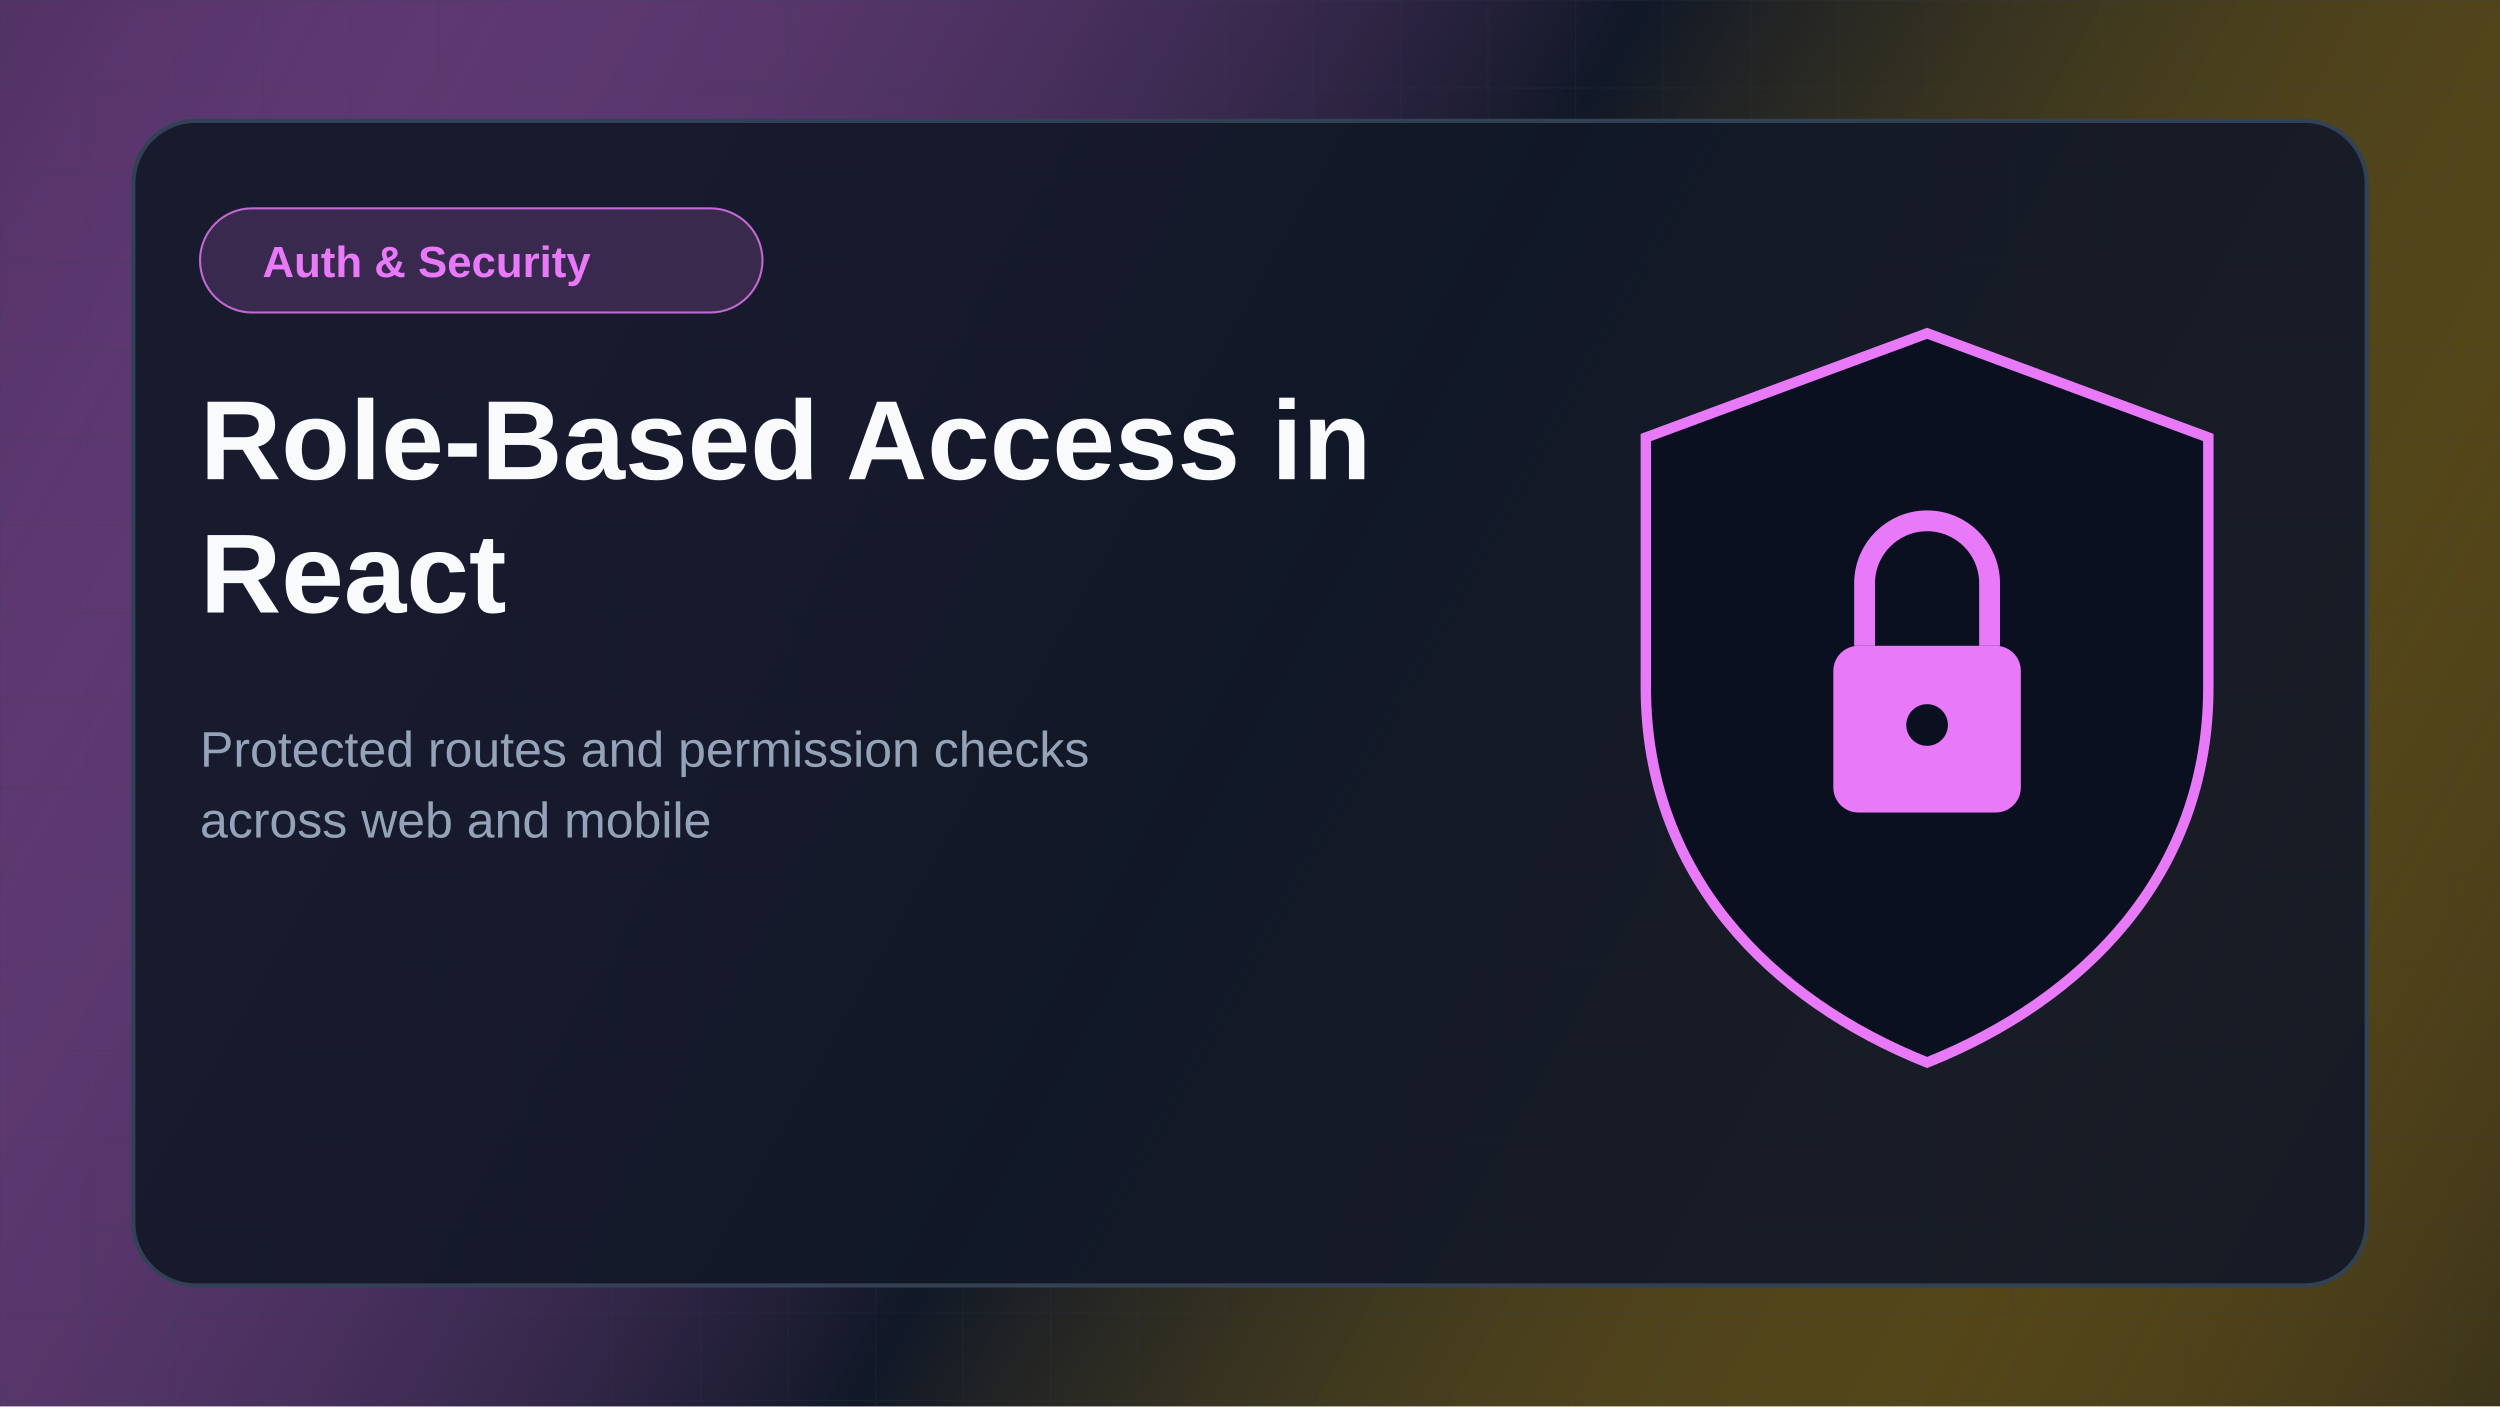
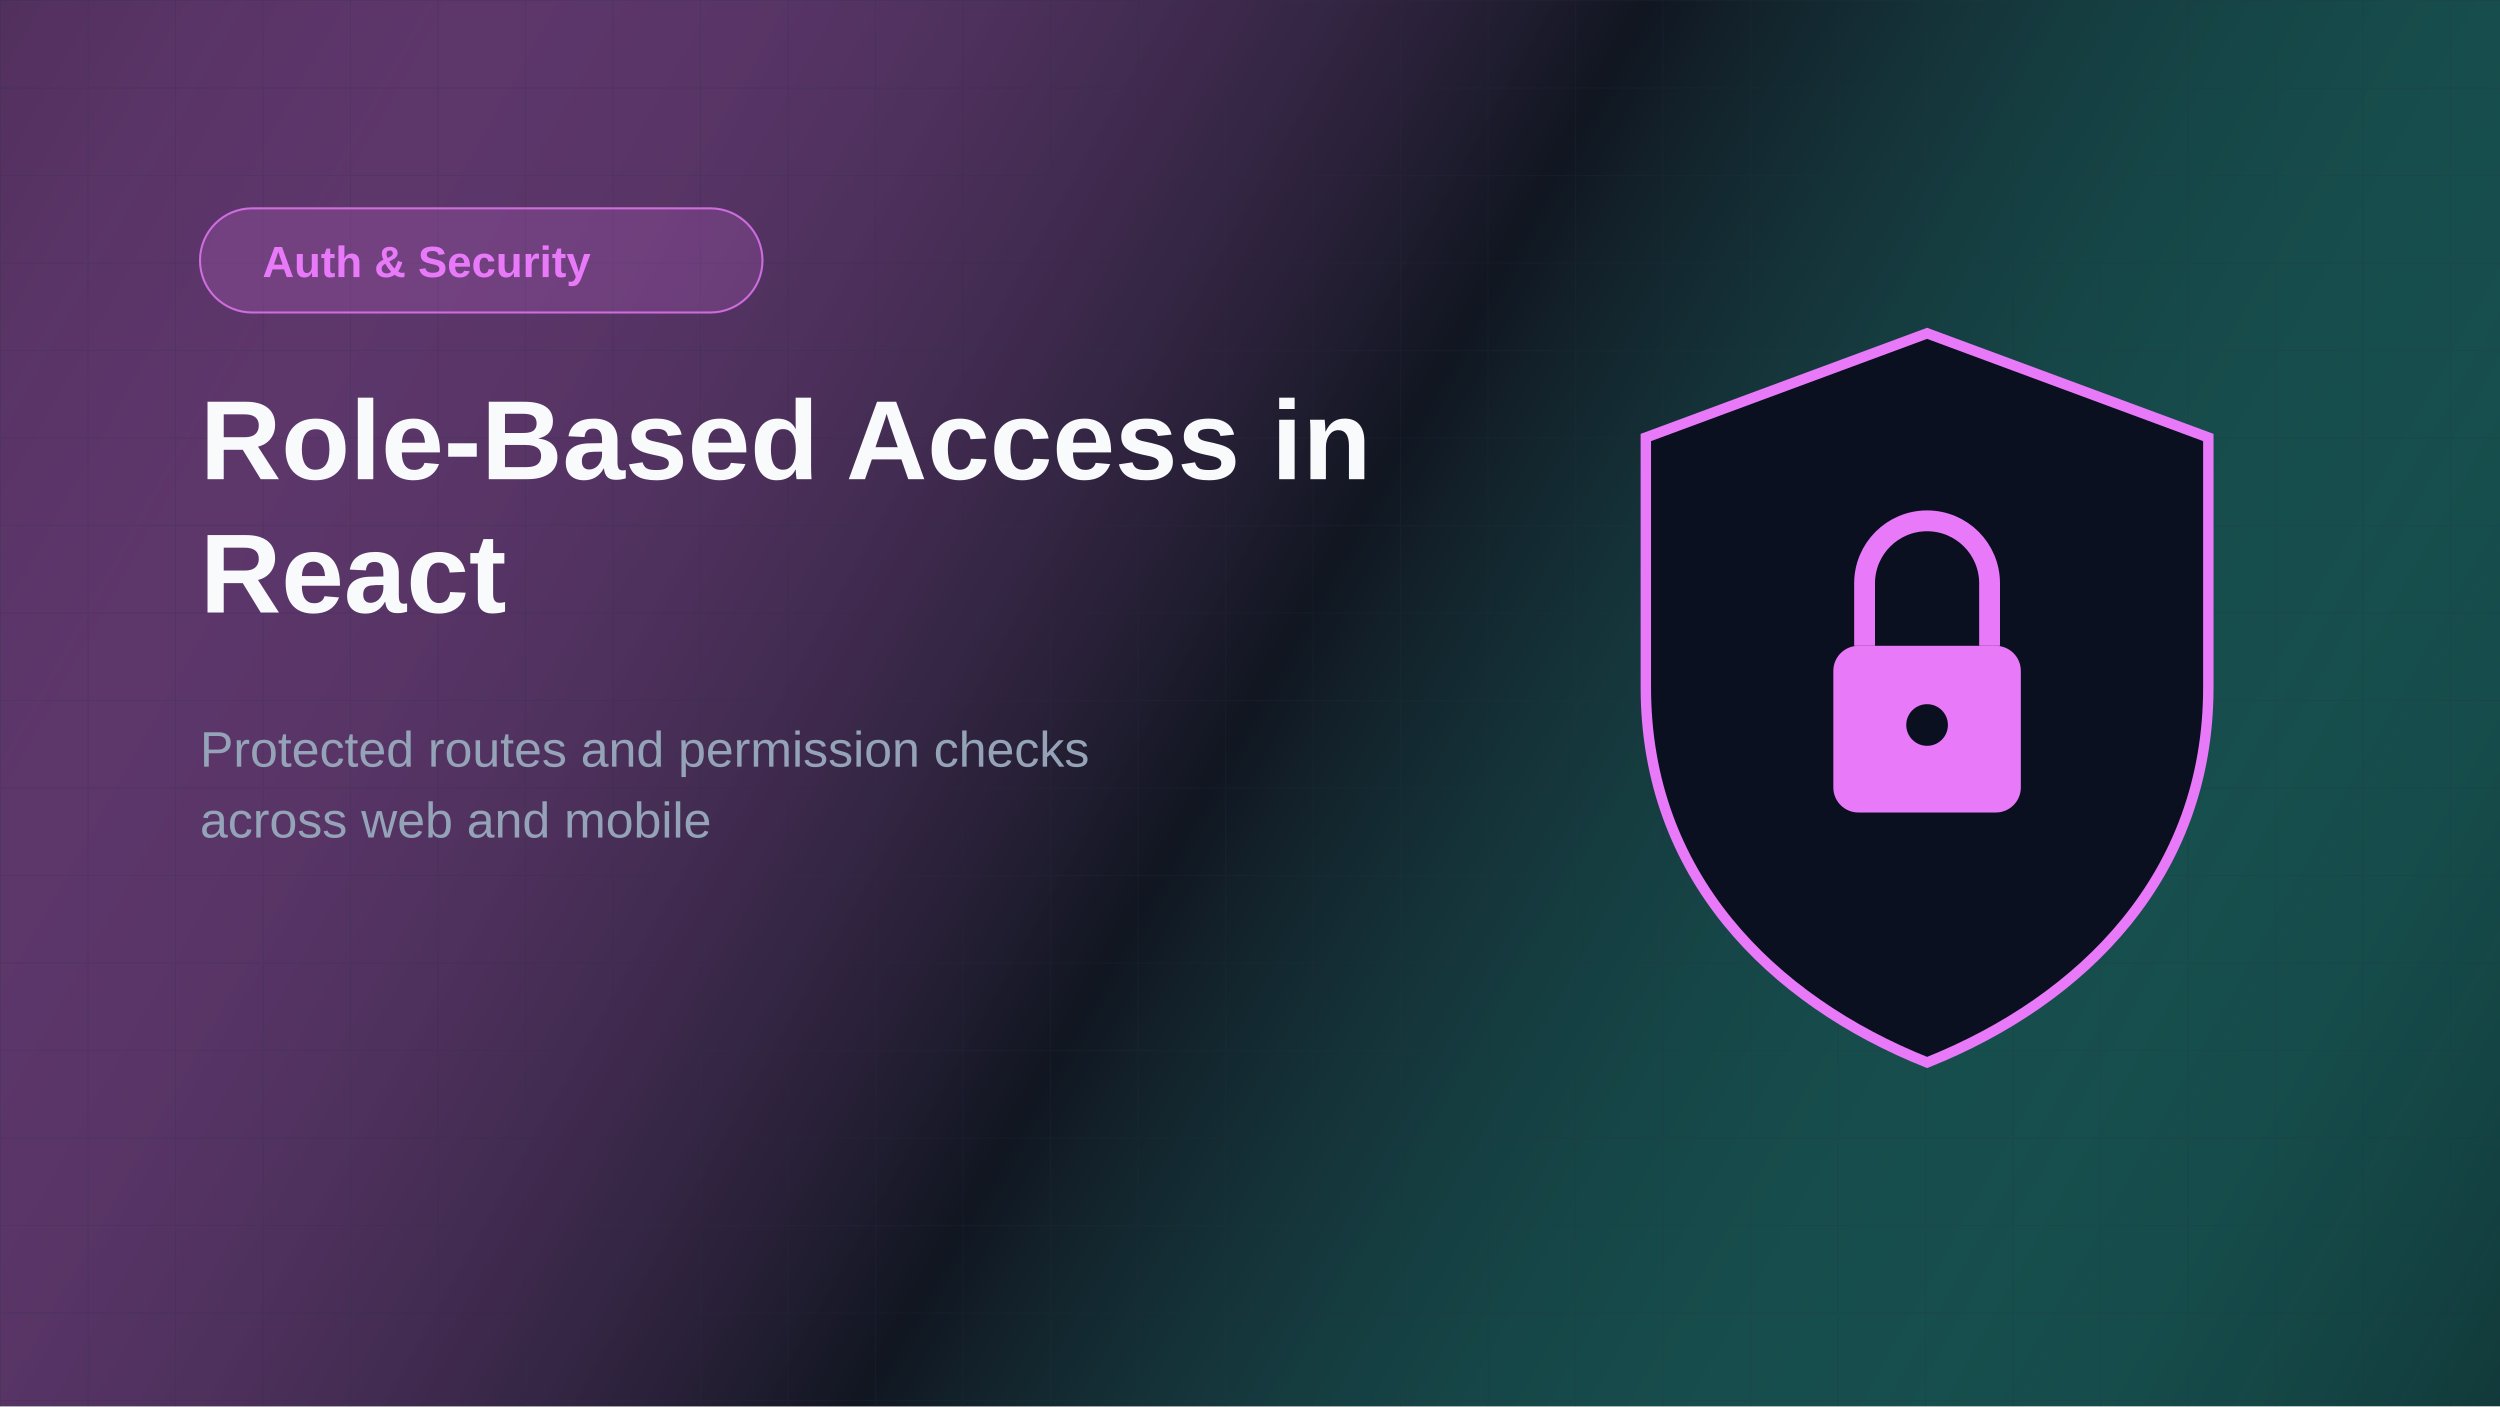
<svg xmlns="http://www.w3.org/2000/svg" width="1200" height="675" viewBox="0 0 1200 675" role="img" aria-label="Role-Based Access in React">
  <defs>
    <linearGradient id="bg" x1="0" y1="0" x2="1200" y2="675" gradientUnits="userSpaceOnUse">
      <stop stop-color="#E879F9" stop-opacity="0.32" />
-       <stop offset="0.5" stop-color="#111827" />
-       <stop offset="1" stop-color="#EAB308" stop-opacity="0.22" />
+       <stop offset="0.5" stop-color="#111621" />
+       <stop offset="1" stop-color="#2DD4BF" stop-opacity="0.22" />
    </linearGradient>
    <pattern id="grid" width="42" height="42" patternUnits="userSpaceOnUse">
-       <path d="M42 0H0V42" fill="none" stroke="#334155" stroke-opacity="0.35" />
+       <path d="M42 0H0V42" fill="none" stroke="#2A3344" stroke-opacity="0.35" />
    </pattern>
  </defs>
-   <rect width="1200" height="675" fill="#0B1020" />
+   <rect width="1200" height="675" fill="#0A0D14" />
  <rect width="1200" height="675" fill="url(#bg)" />
  <rect width="1200" height="675" fill="url(#grid)" opacity="0.55" />
-   <rect x="64" y="58" width="1072" height="559" rx="30" fill="#111827" fill-opacity="0.9" stroke="#334155" stroke-width="2" />
  <rect x="96" y="100" width="270" height="50" rx="25" fill="#E879F9" fill-opacity="0.16" stroke="#E879F9" stroke-opacity="0.8" />
-   <text x="126" y="133" fill="#E879F9" font-family="Sora, 'Segoe UI', Arial, sans-serif" font-size="21" font-weight="800">Auth &amp; Security</text>
-   <text x="96" y="230" fill="#F8FAFC" font-family="Sora, 'Segoe UI', Arial, sans-serif" font-size="54" font-weight="800">Role-Based Access in</text>
-   <text x="96" y="294" fill="#F8FAFC" font-family="Sora, 'Segoe UI', Arial, sans-serif" font-size="54" font-weight="800">React</text>
-   <text x="96" y="368" fill="#94A3B8" font-family="Sora, 'Segoe UI', Arial, sans-serif" font-size="24">Protected routes and permission checks</text>
-   <text x="96" y="402" fill="#94A3B8" font-family="Sora, 'Segoe UI', Arial, sans-serif" font-size="24">across web and mobile</text>
+   <text x="126" y="133" fill="#E879F9" font-family="'Space Grotesk', 'Segoe UI', Arial, sans-serif" font-size="21" font-weight="800">Auth &amp; Security</text>
+   <text x="96" y="230" fill="#F8FAFC" font-family="'Space Grotesk', 'Segoe UI', Arial, sans-serif" font-size="54" font-weight="800">Role-Based Access in</text>
+   <text x="96" y="294" fill="#F8FAFC" font-family="'Space Grotesk', 'Segoe UI', Arial, sans-serif" font-size="54" font-weight="800">React</text>
+   <text x="96" y="368" fill="#94A3B8" font-family="'Space Grotesk', 'Segoe UI', Arial, sans-serif" font-size="24">Protected routes and permission checks</text>
+   <text x="96" y="402" fill="#94A3B8" font-family="'Space Grotesk', 'Segoe UI', Arial, sans-serif" font-size="24">across web and mobile</text>
  <g transform="translate(760 150)">
    <path d="M165 10 L300 60 V180 C300 270 240 330 165 360 C90 330 30 270 30 180 V60 Z" fill="#0B1020" stroke="#E879F9" stroke-width="5" />
    <rect x="120" y="160" width="90" height="80" rx="12" fill="#E879F9" />
    <path d="M135 160 V130 A30 30 0 0 1 195 130 V160" fill="none" stroke="#E879F9" stroke-width="10" />
    <circle cx="165" cy="198" r="10" fill="#0B1020" />
  </g>
</svg>
